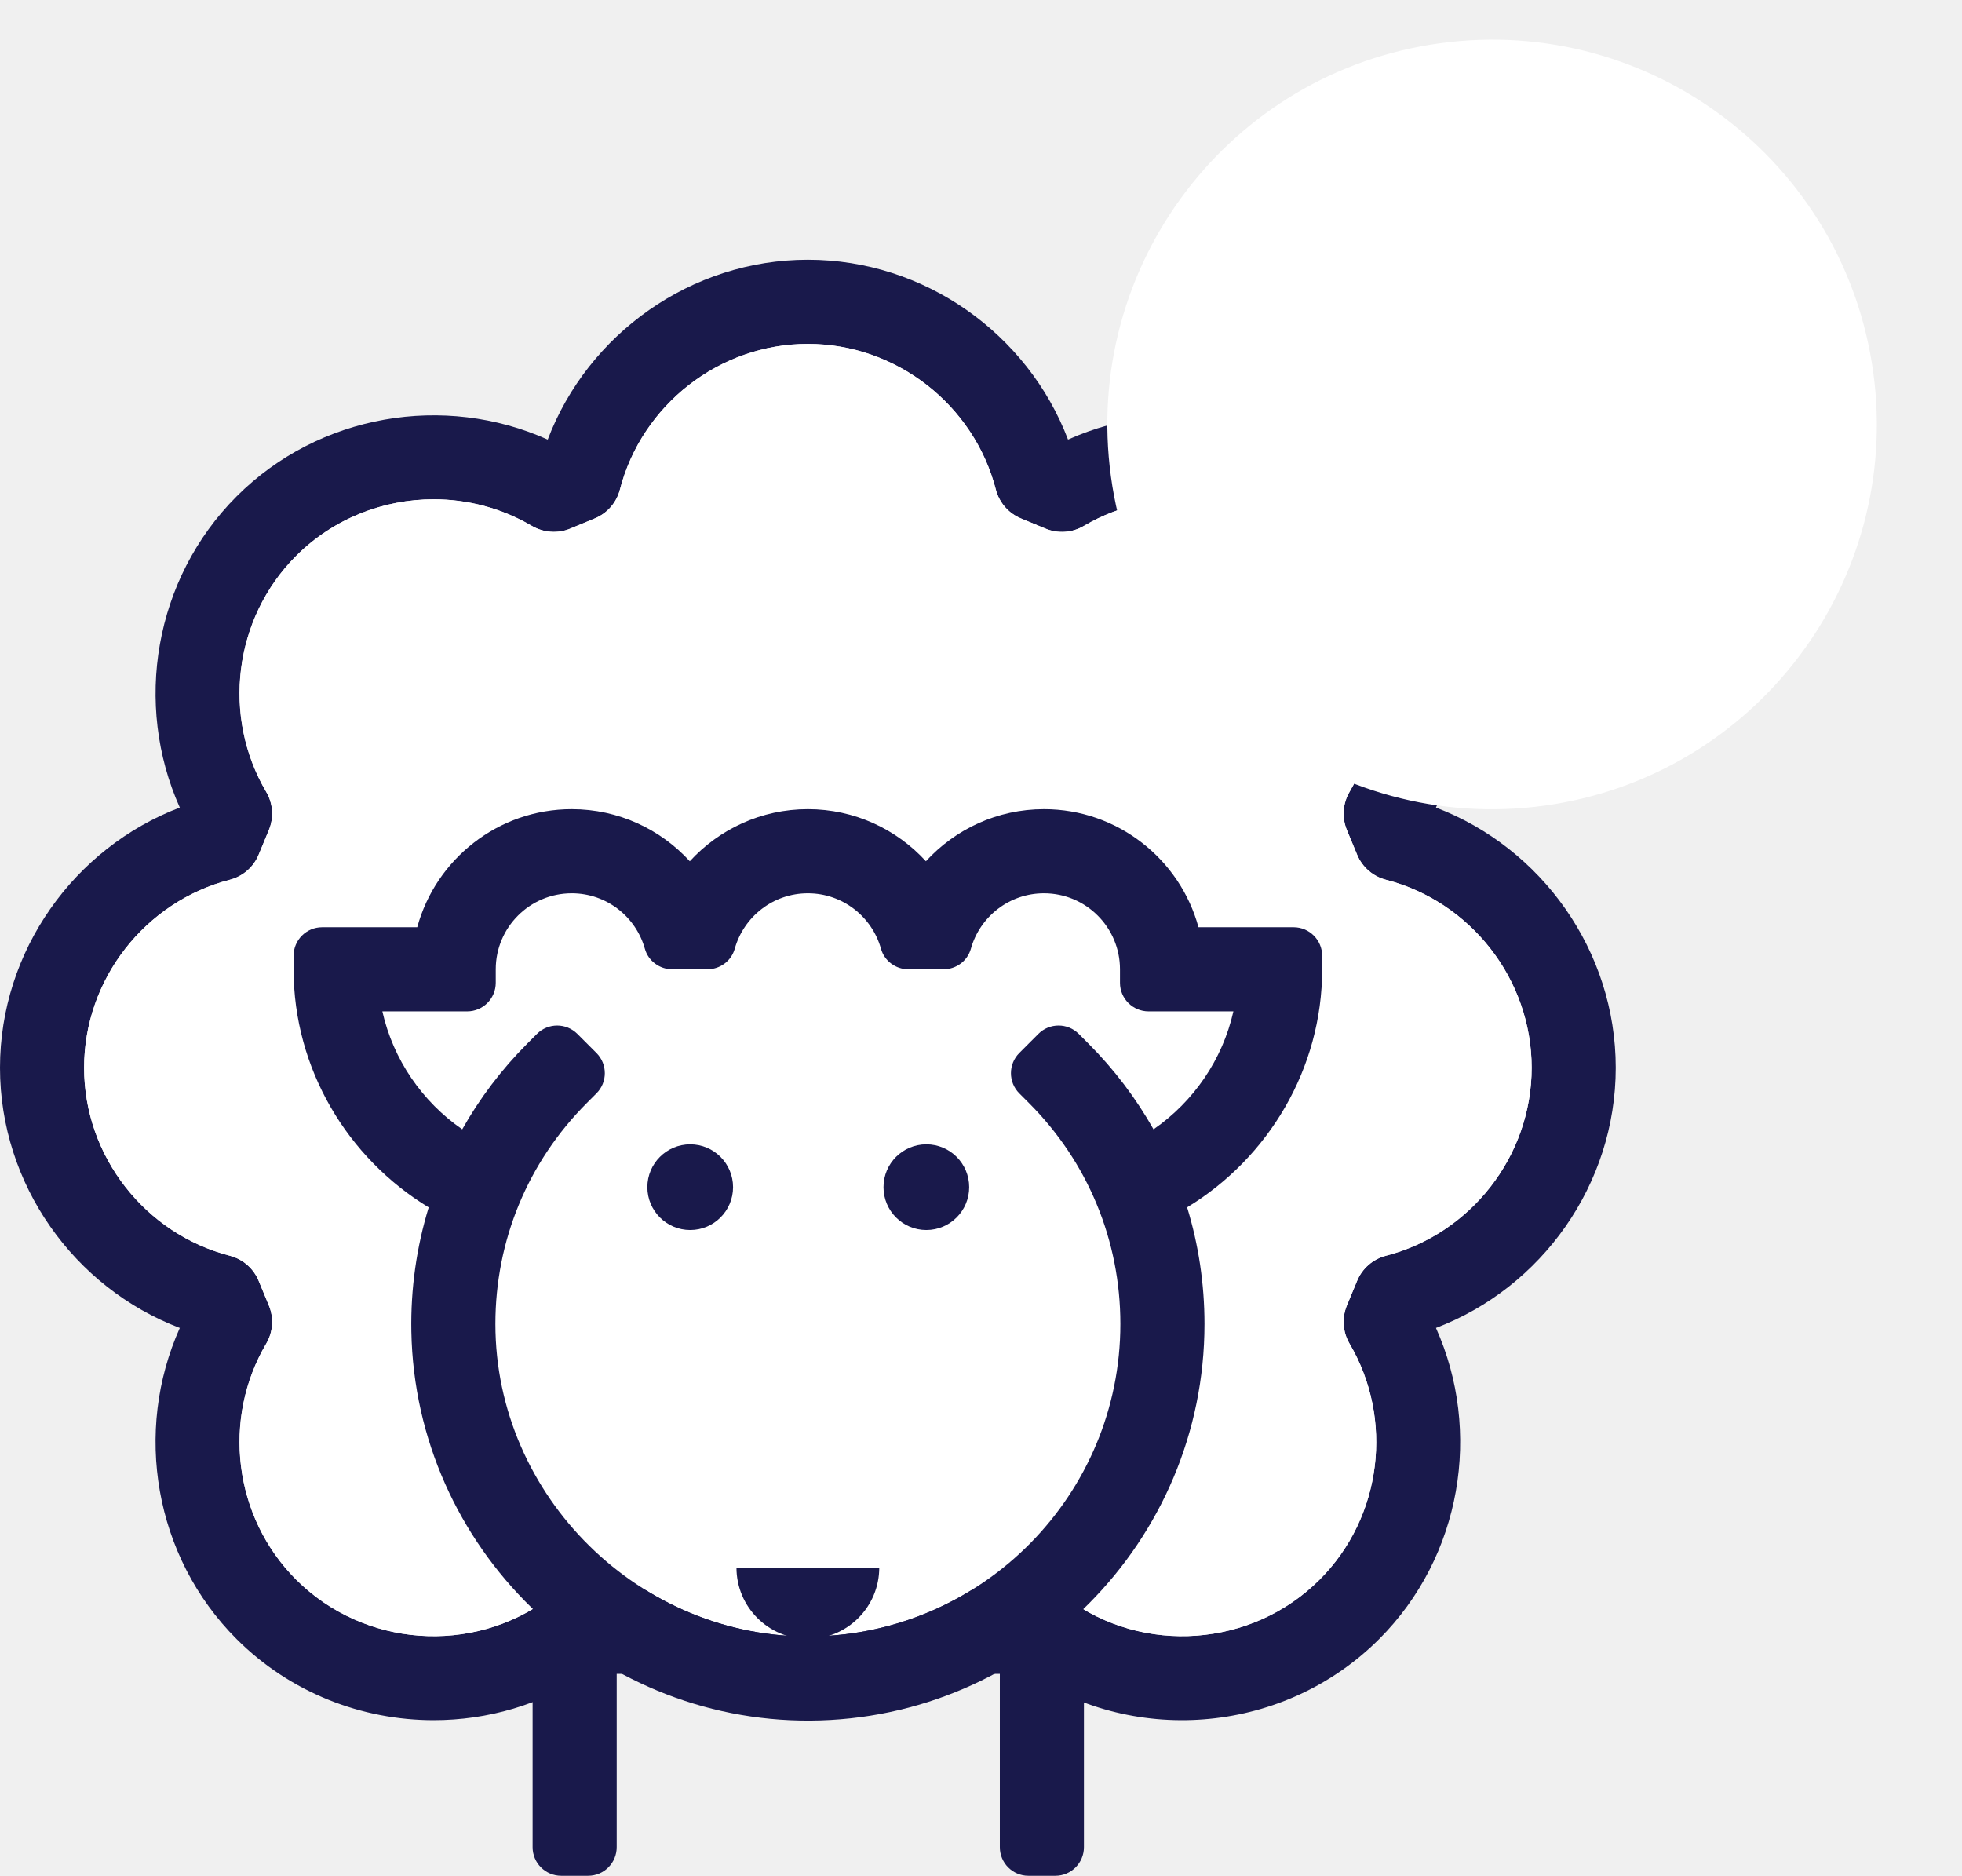
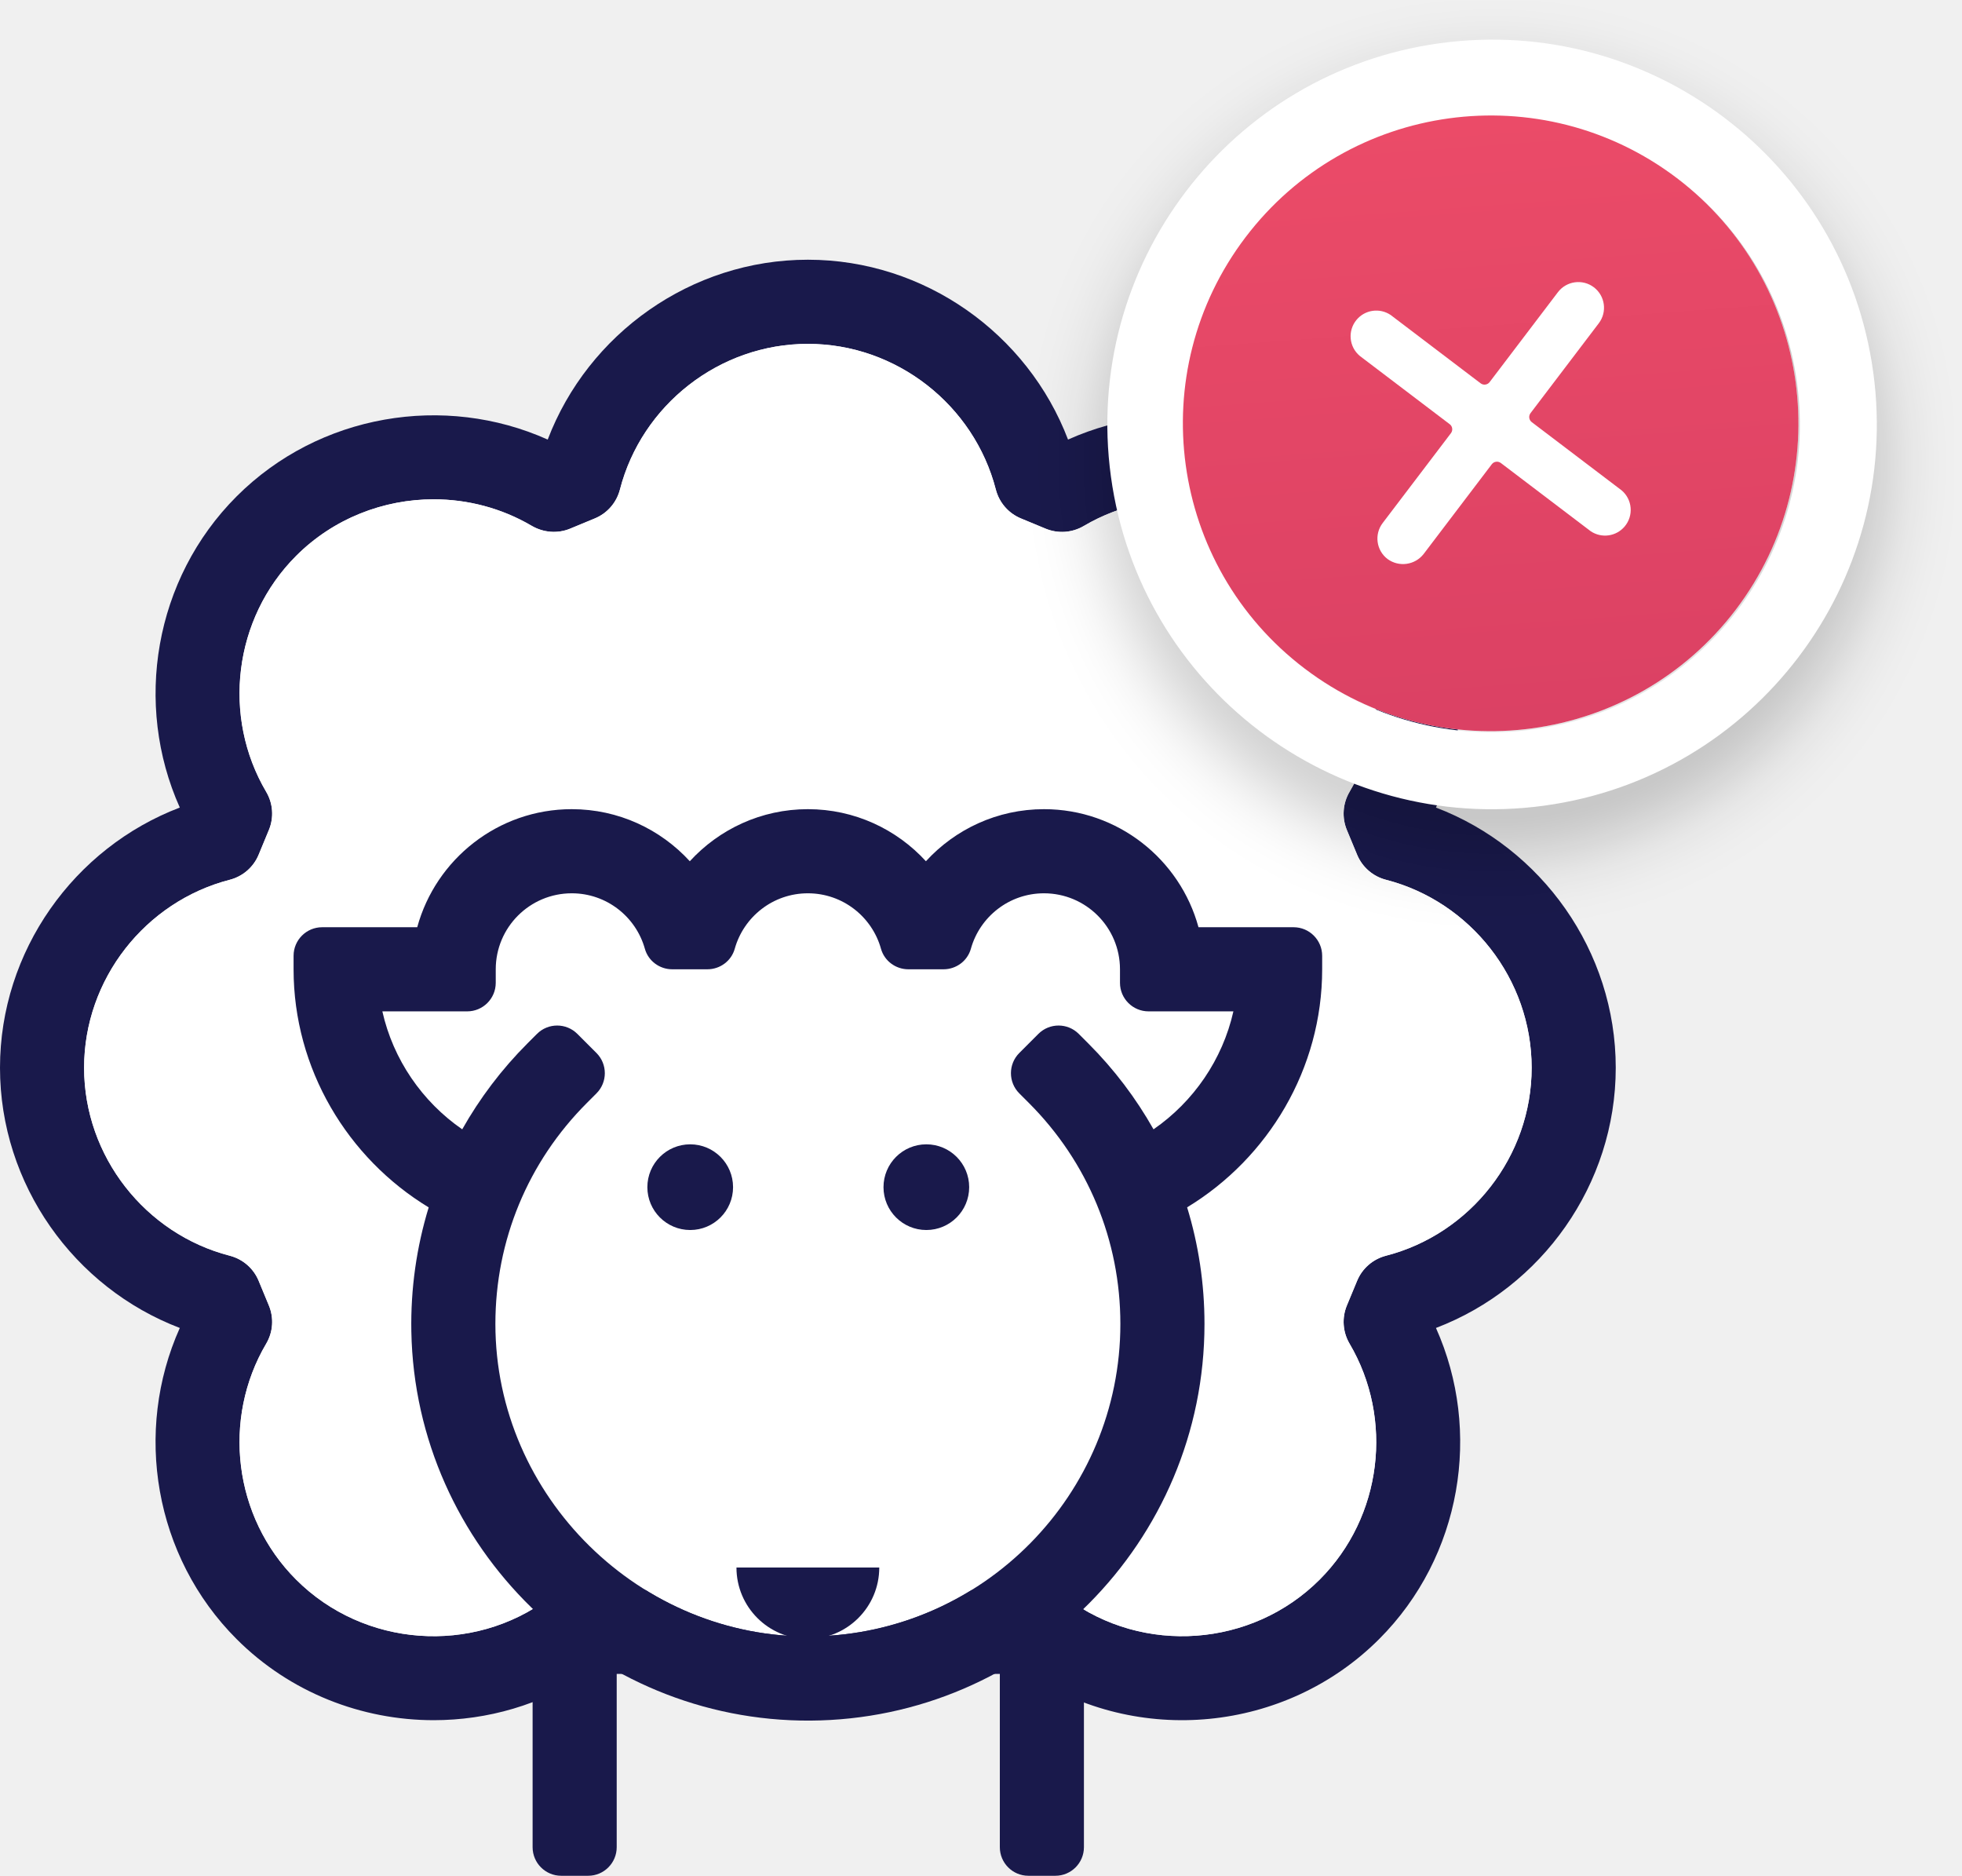
<svg xmlns="http://www.w3.org/2000/svg" class="icon" viewBox="0 0 204 195" fill="none">
  <path fill-rule="evenodd" clip-rule="evenodd" d="M55.378 192.029C55.378 193.668 56.71 195 58.35 195H61.153C62.793 195 64.122 193.668 64.122 192.029V165.272H55.378V192.029Z" fill="#19194B" />
  <path fill-rule="evenodd" clip-rule="evenodd" d="M103.958 165.272V192.029C103.958 193.668 105.288 195 106.928 195H109.733C111.373 195 112.702 193.668 112.702 192.029V165.272H103.958Z" fill="#19194B" />
  <path fill-rule="evenodd" clip-rule="evenodd" d="M144.11 130.542C142.754 130.892 141.642 131.856 141.107 133.148L140.04 135.72C139.507 137.012 139.611 138.48 140.321 139.685C144.922 147.484 143.738 157.688 137.211 164.213C130.176 171.248 118.868 172.074 110.903 166.137L108.289 165.27H59.707L57.093 166.137C49.134 172.076 37.822 171.248 30.789 164.213C24.26 157.686 23.076 147.484 27.677 139.685C28.39 138.482 28.495 137.012 27.958 135.72L26.893 133.148C26.36 131.856 25.245 130.892 23.89 130.542C15.123 128.282 8.744 120.23 8.744 111C8.744 101.772 15.123 93.72 23.89 91.46C25.245 91.11 26.36 90.146 26.893 88.854L27.958 86.282C28.495 84.988 28.39 83.52 27.677 82.315C23.076 74.52 24.262 64.316 30.789 57.789C34.677 53.899 39.872 51.906 45.09 51.906C48.606 51.906 52.13 52.812 55.27 54.654C56.49 55.371 57.97 55.501 59.28 54.958L61.85 53.893C63.144 53.36 64.108 52.247 64.458 50.892C66.718 42.125 74.77 35.748 83.998 35.748C93.228 35.748 101.28 42.125 103.542 50.892C103.892 52.247 104.856 53.358 106.148 53.893L108.718 54.958C110.01 55.493 111.478 55.389 112.685 54.679C120.48 50.078 130.684 51.262 137.211 57.789C143.738 64.314 144.922 74.518 140.321 82.317C139.611 83.522 139.507 84.99 140.04 86.282L141.107 88.854C141.642 90.146 142.754 91.11 144.11 91.46C152.875 93.72 159.254 101.772 159.254 111C159.254 120.23 152.875 128.282 144.11 130.542ZM149.305 83.951C154.114 73.22 151.98 60.191 143.396 51.603C134.809 43.018 121.78 40.884 111.049 45.697C106.863 34.707 96.142 27 83.998 27C71.858 27 61.135 34.707 56.949 45.697C46.218 40.884 33.191 43.018 24.603 51.603C16.018 60.191 13.886 73.222 18.695 83.951C7.705 88.137 0 98.858 0 111C0 123.144 7.705 133.865 18.695 138.051C13.882 148.78 16.016 161.811 24.603 170.396C30.178 175.971 37.626 178.826 45.102 178.826C50.669 178.824 56.257 177.24 61.093 174.016H106.904C118.234 181.57 133.665 180.126 143.396 170.396C151.98 161.813 154.114 148.782 149.305 138.051C160.293 133.865 167.998 123.144 167.998 111C167.998 98.858 160.293 88.137 149.305 83.951Z" fill="#19194B" />
  <path fill-rule="evenodd" clip-rule="evenodd" d="M144.11 91.459C142.755 91.11 141.642 90.145 141.107 88.853L140.04 86.281C139.507 84.989 139.611 83.522 140.321 82.316C144.922 74.517 143.738 64.313 137.211 57.788C130.684 51.261 120.48 50.078 112.685 54.679C111.478 55.39 110.01 55.493 108.718 54.957L106.146 53.892C104.856 53.357 103.892 52.247 103.542 50.892C101.28 42.124 93.228 35.747 83.998 35.747C74.77 35.747 66.718 42.124 64.458 50.892C64.108 52.247 63.144 53.359 61.85 53.892L59.28 54.957C57.97 55.501 56.491 55.37 55.27 54.655C52.131 52.812 48.606 51.907 45.09 51.907C39.873 51.907 34.677 53.898 30.789 57.788C24.262 64.315 23.076 74.519 27.677 82.316C28.391 83.519 28.495 84.989 27.958 86.281L26.893 88.853C26.36 90.145 25.246 91.11 23.89 91.459C15.123 93.719 8.744 101.772 8.744 111.001C8.744 120.229 15.123 128.281 23.89 130.541C25.246 130.891 26.358 131.855 26.893 133.147L27.958 135.719C28.495 137.013 28.391 138.481 27.677 139.686C23.076 147.484 24.26 157.685 30.789 164.212C37.822 171.249 49.134 172.077 57.093 166.137L59.707 165.269H108.289L110.903 166.137C118.868 172.075 130.176 171.249 137.211 164.212C143.738 157.687 144.922 147.484 140.321 139.684C139.611 138.479 139.507 137.011 140.04 135.719L141.107 133.147C141.642 131.855 142.755 130.891 144.11 130.541C152.875 128.281 159.254 120.229 159.254 111.001C159.254 101.772 152.875 93.719 144.11 91.459Z" fill="white" />
  <path fill-rule="evenodd" clip-rule="evenodd" d="M119.939 117.401C118.115 114.173 115.851 111.168 113.157 108.473L112.165 107.482C111.007 106.322 109.124 106.322 107.965 107.482L105.983 109.465C104.824 110.625 104.824 112.506 105.983 113.665L106.975 114.657C113.111 120.795 116.491 128.954 116.491 137.632C116.491 155.375 102.196 169.84 84.515 170.118C66.573 170.401 51.508 155.576 51.508 137.632C51.508 128.954 54.888 120.795 61.026 114.657L62.018 113.665C63.177 112.506 63.177 110.625 62.018 109.465L60.032 107.482C58.873 106.322 56.992 106.322 55.832 107.482L54.841 108.473C52.148 111.168 49.884 114.173 48.06 117.401C43.904 114.532 40.881 110.155 39.755 105.139H48.576C50.216 105.139 51.545 103.811 51.545 102.17V100.767C51.545 96.403 55.084 92.865 59.45 92.865C63.073 92.865 66.121 95.306 67.051 98.633C67.407 99.902 68.581 100.765 69.896 100.765H73.551C74.867 100.765 76.04 99.902 76.396 98.633C77.328 95.306 80.374 92.865 83.999 92.865C87.625 92.865 90.673 95.306 91.601 98.633C91.957 99.902 93.132 100.765 94.448 100.765H98.101C99.417 100.765 100.592 99.902 100.948 98.633C101.876 95.306 104.924 92.865 108.55 92.865C112.914 92.865 116.452 96.403 116.452 100.767V102.17C116.452 103.811 117.781 105.139 119.423 105.139H128.244C127.116 110.155 124.095 114.532 119.939 117.401Z" fill="white" />
  <path fill-rule="evenodd" clip-rule="evenodd" d="M96.317 118.961C93.857 118.961 91.862 120.954 91.862 123.416C91.862 125.875 93.857 127.869 96.317 127.869C98.776 127.869 100.771 125.875 100.771 123.416C100.771 120.954 98.776 118.961 96.317 118.961Z" fill="#19194B" />
  <path fill-rule="evenodd" clip-rule="evenodd" d="M71.765 118.961C69.306 118.961 67.31 120.954 67.31 123.416C67.31 125.875 69.306 127.869 71.765 127.869C74.225 127.869 76.22 125.875 76.22 123.416C76.22 120.954 74.225 118.961 71.765 118.961Z" fill="#19194B" />
  <path fill-rule="evenodd" clip-rule="evenodd" d="M91.422 162.956C91.422 167.057 88.097 170.38 83.998 170.38C79.899 170.38 76.574 167.057 76.574 162.956H91.422Z" fill="#19194B" />
  <path fill-rule="evenodd" clip-rule="evenodd" d="M119.938 117.401C118.115 114.173 115.851 111.168 113.156 108.474L112.165 107.482C111.007 106.322 109.124 106.322 107.965 107.482L105.983 109.465C104.823 110.625 104.823 112.506 105.983 113.665L106.975 114.657C113.111 120.795 116.491 128.954 116.491 137.633C116.491 155.375 102.196 169.84 84.515 170.118C66.573 170.401 51.508 155.576 51.508 137.633C51.508 128.954 54.888 120.795 61.026 114.657L62.017 113.665C63.177 112.506 63.177 110.625 62.017 109.465L60.032 107.482C58.872 106.322 56.992 106.322 55.832 107.482L54.84 108.474C52.148 111.168 49.884 114.173 48.06 117.401C43.904 114.533 40.881 110.155 39.755 105.139H48.576C50.216 105.139 51.545 103.811 51.545 102.17V100.767C51.545 96.403 55.083 92.865 59.449 92.865C63.072 92.865 66.121 95.307 67.051 98.633C67.407 99.902 68.58 100.765 69.896 100.765H73.551C74.866 100.765 76.04 99.902 76.395 98.633C77.328 95.307 80.374 92.865 83.999 92.865C87.624 92.865 90.673 95.307 91.601 98.633C91.957 99.902 93.132 100.765 94.448 100.765H98.101C99.416 100.765 100.592 99.902 100.947 98.633C101.876 95.307 104.924 92.865 108.549 92.865C112.913 92.865 116.451 96.403 116.451 100.767V102.17C116.451 103.811 117.781 105.139 119.423 105.139H128.243C127.115 110.155 124.095 114.533 119.938 117.401ZM134.504 96.393H124.614C122.69 89.329 116.216 84.119 108.549 84.119C103.695 84.119 99.318 86.207 96.273 89.532C93.229 86.207 88.853 84.119 83.999 84.119C79.145 84.119 74.77 86.207 71.723 89.532C68.679 86.207 64.301 84.119 59.447 84.119C51.78 84.119 45.308 89.329 43.382 96.393H33.495C31.855 96.393 30.525 97.725 30.525 99.364V100.767C30.525 111.107 36.128 120.396 44.573 125.517C43.313 129.638 42.687 133.978 42.77 138.423C43.187 160.865 61.804 179.002 84.254 178.869C106.874 178.73 125.237 160.286 125.237 137.633C125.237 133.458 124.616 129.381 123.429 125.503C123.429 125.505 123.431 125.509 123.433 125.511C131.873 120.39 137.473 111.105 137.473 100.767V99.364C137.473 97.725 136.144 96.393 134.504 96.393Z" fill="#19194B" />
  <g filter="url(#failure-image-filter0_d_37967_6553)">
-     <mask id="path-10-outside-1_37967_6553" maskUnits="userSpaceOnUse" x="110.091" y="-0.926" width="90.099" height="90.099" fill="black">
+     <mask id="failure-image-path-10-outside-1_37967_6553" maskUnits="userSpaceOnUse" x="110.091" y="-0.926" width="90.099" height="90.099" fill="black">
      <rect fill="white" x="110.091" y="-0.926" width="90.099" height="90.099" />
      <path fill-rule="evenodd" clip-rule="evenodd" d="M159.475 75.828C176.986 73.434 189.24 57.299 186.846 39.789C184.452 22.278 168.316 10.024 150.805 12.418C133.297 14.812 121.042 30.948 123.436 48.458C125.83 65.968 141.966 78.222 159.475 75.828Z" />
    </mask>
    <path d="M158.391 67.902C154.013 68.501 150.95 72.534 151.548 76.912C152.147 81.29 156.181 84.353 160.558 83.755L158.391 67.902ZM160.558 83.755C164.936 83.156 167.999 79.122 167.401 74.745C166.802 70.367 162.769 67.304 158.391 67.902L160.558 83.755ZM160.558 83.755C182.447 80.762 197.764 60.593 194.772 38.705L178.919 40.872C180.715 54.005 171.525 66.106 158.391 67.902L160.558 83.755ZM194.772 38.705C191.779 16.817 171.61 1.499 149.722 4.492L151.889 20.345C165.023 18.549 177.124 27.74 178.919 40.872L194.772 38.705ZM149.722 4.492C127.835 7.484 112.517 27.654 115.509 49.542L131.362 47.374C129.566 34.242 138.758 22.14 151.889 20.345L149.722 4.492ZM115.509 49.542C118.502 71.43 138.672 86.747 160.558 83.755L158.391 67.902C145.26 69.697 133.157 60.507 131.362 47.374L115.509 49.542Z" fill="white" mask="url(#failure-image-path-10-outside-1_37967_6553)" />
  </g>
  <circle cx="154.992" cy="44.01" r="32" transform="rotate(-7.78519 154.992 44.01)" fill="white" />
  <path d="M174.352 18.514C160.269 7.832 140.189 10.588 129.502 24.668C118.815 38.747 121.57 58.82 135.653 69.502C149.728 80.177 169.793 77.434 180.485 63.373C191.161 49.286 188.417 29.218 174.352 18.514ZM168.611 50.977C169.735 51.93 169.874 53.613 168.92 54.737C168.041 55.773 166.524 55.983 165.397 55.227L156.049 48.13C155.754 47.91 155.337 47.967 155.113 48.258L148.015 57.603C147.108 58.753 145.456 58.979 144.273 58.115C143.099 57.225 142.87 55.552 143.76 54.378L143.762 54.375L150.862 45.032C151.084 44.74 151.029 44.322 150.738 44.101L150.735 44.099L141.387 37.002C140.255 36.056 140.106 34.374 141.053 33.243C141.933 32.191 143.469 31.978 144.604 32.752L153.949 39.849C154.244 40.073 154.662 40.016 154.885 39.721L161.985 30.376C162.878 29.203 164.552 28.975 165.725 29.867C166.897 30.76 167.126 32.433 166.236 33.605L159.136 42.95C158.915 43.244 158.972 43.659 159.264 43.883L168.611 50.977Z" fill="url(#failure-image-paint0_linear_37967_6553)" />
  <defs>
-     <filter id="filter0_d_37967_6553" x="107.136" y="0.119" width="96.01" height="96.009" filterUnits="userSpaceOnUse" color-interpolation-filters="sRGB">
+     <filter id="failure-image-filter0_d_37967_6553" x="107.136" y="0.119" width="96.01" height="96.009" filterUnits="userSpaceOnUse" color-interpolation-filters="sRGB">
      <feFlood flood-opacity="0" result="BackgroundImageFix" />
      <feColorMatrix in="SourceAlpha" type="matrix" values="0 0 0 0 0 0 0 0 0 0 0 0 0 0 0 0 0 0 127 0" result="hardAlpha" />
      <feOffset dy="4" />
      <feGaussianBlur stdDeviation="4" />
      <feColorMatrix type="matrix" values="0 0 0 0 0 0 0 0 0 0 0 0 0 0 0 0 0 0 0.24 0" />
      <feBlend mode="normal" in2="BackgroundImageFix" result="effect1_dropShadow_37967_6553" />
      <feBlend mode="normal" in="SourceGraphic" in2="effect1_dropShadow_37967_6553" result="shape" />
    </filter>
-     <linearGradient id="paint0_linear_37967_6553" x1="150.657" y1="12.305" x2="160.28" y2="142.705" gradientUnits="userSpaceOnUse">
+     <linearGradient id="failure-image-paint0_linear_37967_6553" x1="150.657" y1="12.305" x2="160.28" y2="142.705" gradientUnits="userSpaceOnUse">
      <stop stop-color="#EB4B68" />
      <stop offset="1" stop-color="#CA365F" />
    </linearGradient>
  </defs>
</svg>
